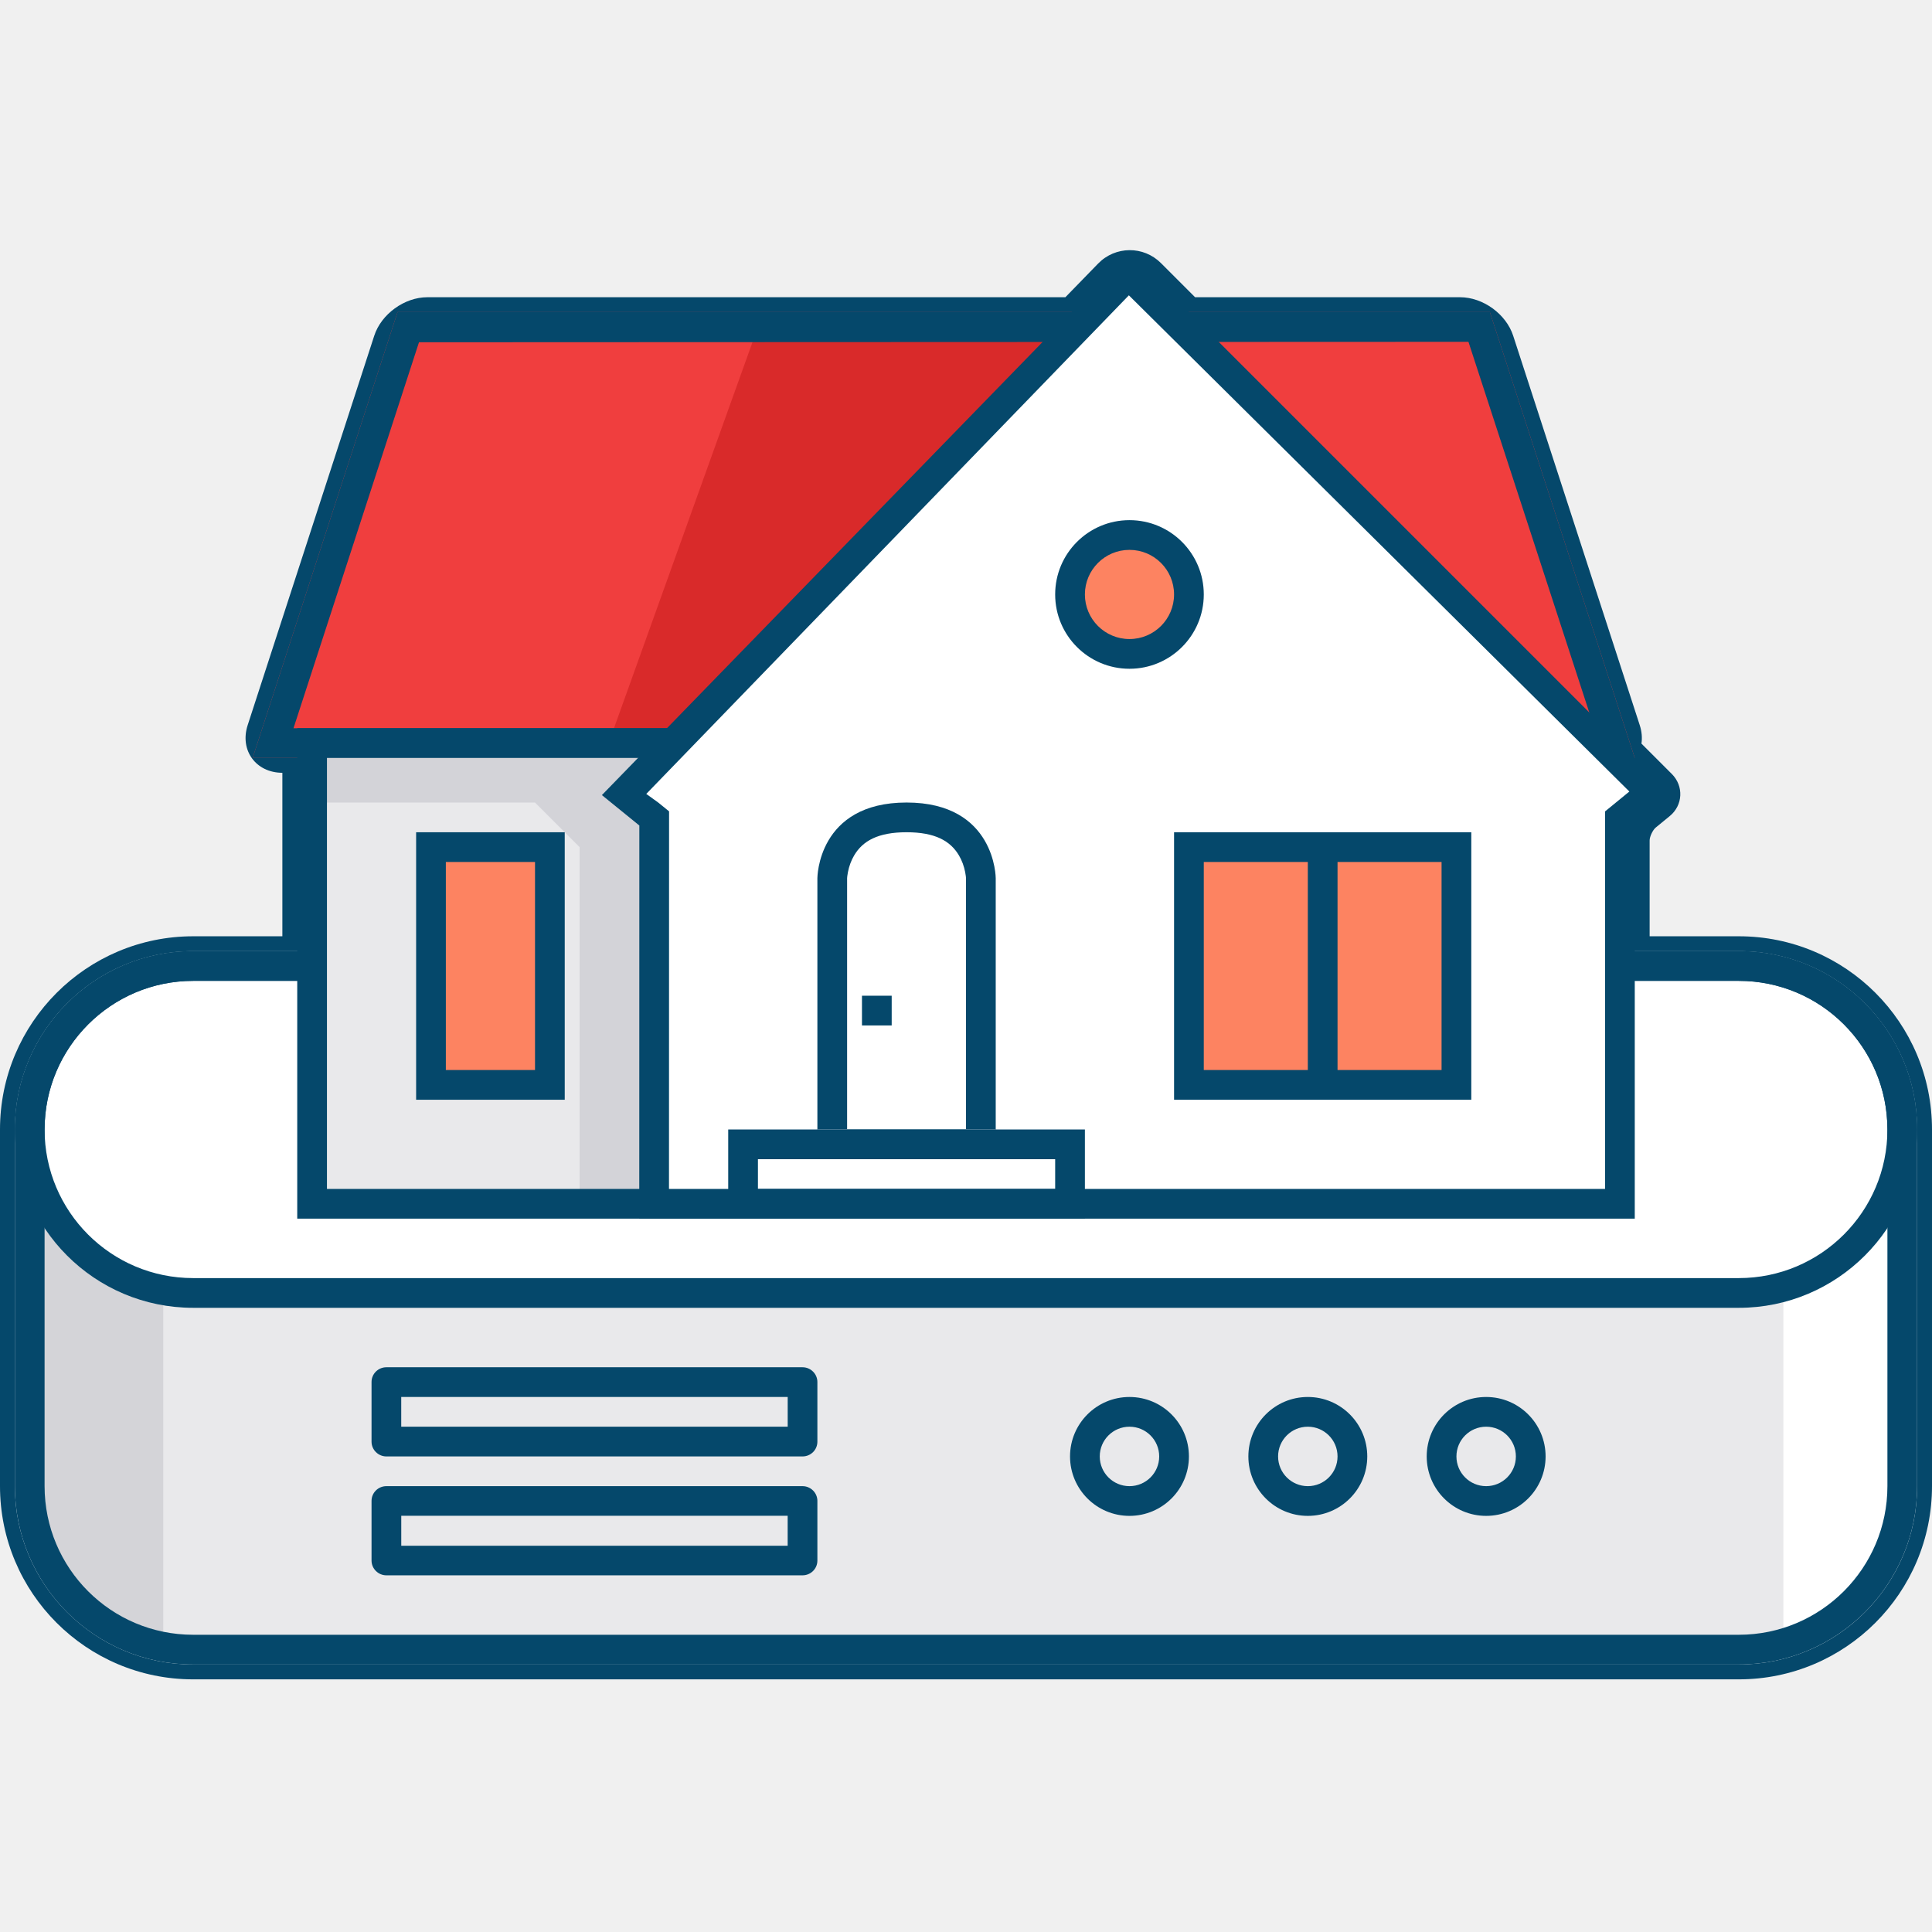
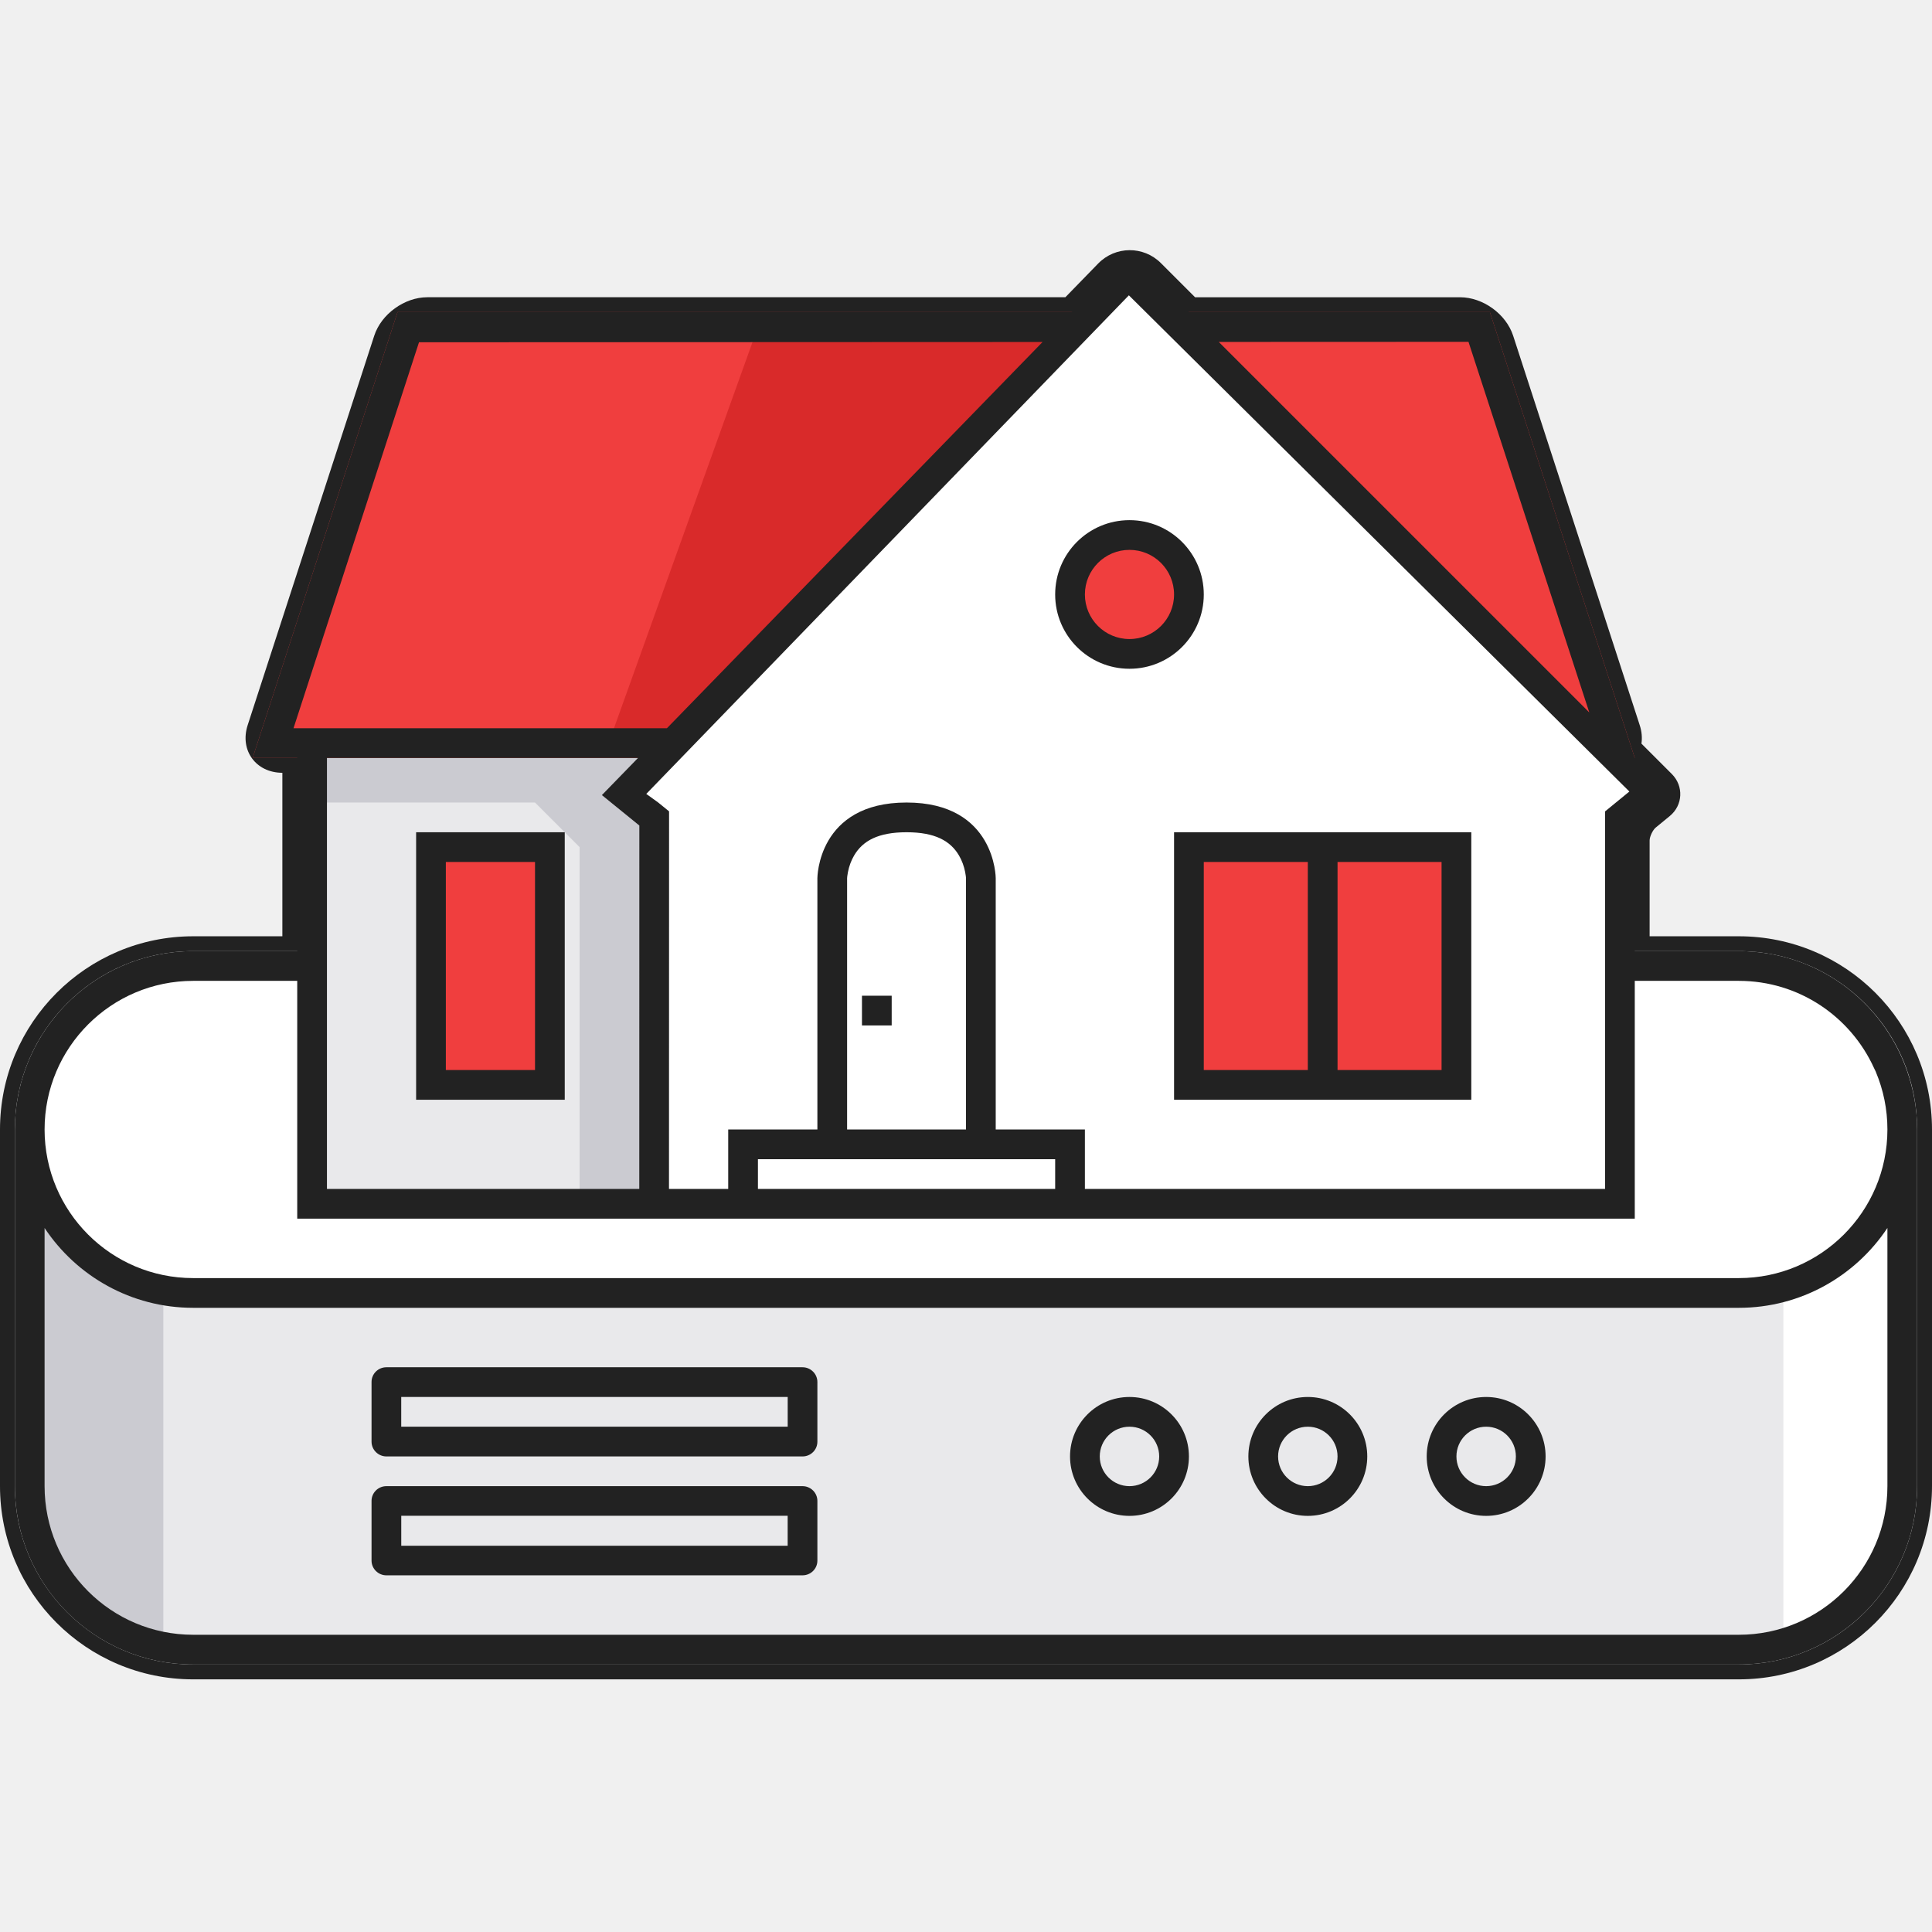
- <svg xmlns="http://www.w3.org/2000/svg" width="130px" height="130px" viewBox="0 0 130 130" version="1.1">
-   <defs />
-   <g id="ICONS" stroke="none" stroke-width="1" fill="none" fill-rule="evenodd">
-     <g id="Artboard-3" transform="translate(-655, -360)">
-       <g id="server-+-house" transform="translate(655, 376)">
-         <path d="M111,47 L117.001,47 C124.183,47 130,52.817 130,60.004 L130,83.996 C130,91.176 124.177,97 117.001,97 L12.999,97 C5.817,97 0,91.183 0,83.996 L0,60.004 C0,52.824 5.823,47 12.999,47 L19,47 L19,36 C17.218,35.996 16.115,34.487 16.666,32.792 L25.182,6.59 C25.656,5.13 27.218,4 28.754,4 L71.687,4 L73.891,1.734 L73.891,1.734 C75.048,0.545 76.945,0.531 78.116,1.701 L80.414,4 L98.246,4 C99.786,4 101.343,5.128 101.818,6.59 L110.334,32.792 C110.475,33.226 110.508,33.648 110.449,34.035 L112.494,36.08 C113.306,36.892 113.244,38.183 112.356,38.91 L111.411,39.684 C111.213,39.846 111,40.295 111,40.551 L111,47 Z" id="Shape" fill="#05486B" />
-         <rect id="Rectangle-488" fill="#FFFFFF" x="1" y="48" width="128" height="48" rx="12" />
-         <rect id="Rectangle-89" fill="#E9E9EB" x="11" y="71" width="109" height="24" />
-         <path d="M2,63 L6,69 L11,71 L11,95 C11,95 6.766,92.962 5,91 C3.766,89.629 2,85 2,85 L2,63 Z" id="Rectangle-90" fill="#D4D4D8" />
-         <path d="M3,60.004 L3,60.004 L3,83.996 C3,89.526 7.474,94 12.999,94 L117.001,94 C122.52,94 127,89.519 127,83.996 L127,60.004 C127,54.474 122.526,50 117.001,50 L12.999,50 C7.48,50 3,54.481 3,60.004 L3,60.004 Z M1,60.004 C1,53.374 6.378,48 12.999,48 L117.001,48 C123.628,48 129,53.366 129,60.004 L129,83.996 C129,90.626 123.622,96 117.001,96 L12.999,96 C6.372,96 1,90.634 1,83.996 L1,60.004 L1,60.004 Z" id="Shape" fill="#05486B" />
-         <path d="M3,60 L3,60 C3,65.524 7.476,70 12.999,70 L117.001,70 C122.52,70 127,65.521 127,60 C127,54.476 122.524,50 117.001,50 L12.999,50 C7.48,50 3,54.479 3,60 L3,60 Z M1,60 C1,53.373 6.378,48 12.999,48 L117.001,48 C123.628,48 129,53.371 129,60 C129,66.627 123.622,72 117.001,72 L12.999,72 C6.372,72 1,66.629 1,60 L1,60 Z" id="Shape" fill="#05486B" />
-         <path d="M76,86 C78.209,86 80,84.209 80,82 C80,79.791 78.209,78 76,78 C73.791,78 72,79.791 72,82 C72,84.209 73.791,86 76,86 Z M76,84 C74.895,84 74,83.105 74,82 C74,80.895 74.895,80 76,80 C77.105,80 78,80.895 78,82 C78,83.105 77.105,84 76,84 Z M88,86 C90.209,86 92,84.209 92,82 C92,79.791 90.209,78 88,78 C85.791,78 84,79.791 84,82 C84,84.209 85.791,86 88,86 Z M88,84 C86.895,84 86,83.105 86,82 C86,80.895 86.895,80 88,80 C89.105,80 90,80.895 90,82 C90,83.105 89.105,84 88,84 Z M100,86 C102.209,86 104,84.209 104,82 C104,79.791 102.209,78 100,78 C97.791,78 96,79.791 96,82 C96,84.209 97.791,86 100,86 Z M100,84 C98.895,84 98,83.105 98,82 C98,80.895 98.895,80 100,80 C101.105,80 102,80.895 102,82 C102,83.105 101.105,84 100,84 Z M25,84.991 C25,84.444 25.447,84 25.998,84 L54.002,84 C54.553,84 55,84.451 55,84.991 L55,89.009 C55,89.556 54.553,90 54.002,90 L25.998,90 C25.447,90 25,89.549 25,89.009 L25,84.991 Z M27,88.009 L53,88.009 L53,85.991 L27,85.991 L27,88.009 Z M25,76.991 C25,76.444 25.447,76 25.998,76 L54.002,76 C54.553,76 55,76.451 55,76.991 L55,81.009 C55,81.556 54.553,82 54.002,82 L25.998,82 C25.447,82 25,81.549 25,81.009 L25,76.991 Z M26.998,80 L53.002,80 L53.002,78 L26.998,78 L26.998,80 Z" id="Shape" fill="#05486B" />
-         <g id="home" transform="translate(17, 1)">
-           <g id="house">
-             <g id="roof" transform="translate(0, 3.75)">
-               <path d="M9.75,0.25 L83.25,0.25 L93,30.25 L0,30.25 L9.75,0.25 Z" fill="#F03E3E" />
-               <path d="M28,29.25 L56,1.25 L34,1.25 L23.929,29.321 L28,29.25 Z" id="Rectangle-89" fill="#D92A2A" />
-               <path d="M83.25,0.25 L93,30.25 L0,30.25 L9.75,0.25 L83.25,0.25 Z M81.809,2.251 L11.193,2.28 L2.749,28.25 L90.284,28.25 L81.809,2.251 Z" id="Shape" fill="#05486B" />
-             </g>
-             <g id="left-side" transform="translate(3, 31.75)">
-               <rect id="Rectangle-23" fill="#E9E9EB" x="0.98" y="1.25" width="32.02" height="31" />
-               <path d="M1,1.25 L1,5.25 L16,5.25 L19,8.25 L19,32.25 L25,32.25 L25,1.25 L1,1.25 Z" id="Path-78" fill="#D3D3D8" />
-               <path d="M0,0.25 L33,0.25 L33,33.25 L0,33.25 L0,0.25 Z M2,2.25 L2,31.25 L31,31.25 L31,2.25 L2,2.25 Z" id="Shape" fill="#05486B" />
-             </g>
-             <g id="front" transform="translate(11, 0)">
-               <g id="bckgrd" transform="translate(12, 0)">
-                 <path d="M36,1 L71.5,36.5 L69,38.547 L69,64 L4.015,64 L4.02,38.547 L1.5,36.5 L36,1 Z" id="Path-6" fill="#FFFFFF" />
-                 <path d="M36,0 L72.5,36.5 L70,38.547 L70,65 L3.015,65 L3.02,38.547 L0.5,36.5 L36,0 Z M35.959,2.872 L3.486,36.421 L4.281,36.994 L5.021,37.594 L5.02,38.547 L5.015,63 L68,63 L68,38.547 L68,37.599 L68.733,36.999 L69.636,36.26 L35.959,2.872 Z" id="Shape" fill="#05486B" />
-               </g>
-               <g id="door" transform="translate(20.5, 36.25)" fill="#05486B">
-                 <path d="M24.5,22.75 L24.5,28.75 L0.5,28.75 L0.5,22.75 L24.5,22.75 Z M2.5,24.75 L2.5,26.75 L22.5,26.75 L22.5,24.75 L2.5,24.75 Z" id="Shape" />
-                 <path d="M8.5,5.841 L8.5,5.841 L8.5,24.75 L6.5,22.75 L18.5,22.75 L16.5,24.75 L16.5,5.841 C16.5,5.804 16.487,5.652 16.444,5.431 C16.368,5.043 16.231,4.657 16.027,4.311 C15.451,3.333 14.42,2.75 12.5,2.75 C10.58,2.75 9.549,3.333 8.973,4.311 C8.769,4.657 8.632,5.043 8.556,5.431 C8.513,5.652 8.5,5.804 8.5,5.841 L8.5,5.841 Z M6.5,5.841 C6.5,5.841 6.5,0.75 12.5,0.75 C18.5,0.75 18.5,5.841 18.5,5.841 L18.5,24.75 L6.5,24.75 L6.5,5.841 L6.5,5.841 Z" id="Shape" />
-                 <rect id="Rectangle-36" x="9.5" y="13.75" width="2" height="2" />
-               </g>
-               <path d="M1,40 L9,40 L9,56 L1,56 L1,40 Z M52,40 L70,40 L70,56 L52,56 L52,40 Z M48,27 C50.209,27 52,25.209 52,23 C52,20.791 50.209,19 48,19 C45.791,19 44,20.791 44,23 C44,25.209 45.791,27 48,27 Z" id="Rectangle-86" fill="#FD8361" />
-               <path d="M0,39 L10,39 L10,57 L0,57 L0,39 Z M2,41 L8,41 L8,55 L2,55 L2,41 Z M51,39 L71,39 L71,57 L51,57 L51,39 Z M53,41 L60,41 L60,55 L53,55 L53,41 Z M62,41 L69,41 L69,55 L62,55 L62,41 Z M48,28 C45.239,28 43,25.761 43,23 C43,20.239 45.239,18 48,18 C50.761,18 53,20.239 53,23 C53,25.761 50.761,28 48,28 Z M48,26 C49.657,26 51,24.657 51,23 C51,21.343 49.657,20 48,20 C46.343,20 45,21.343 45,23 C45,24.657 46.343,26 48,26 Z" id="Rectangle-25" fill="#05486B" />
-             </g>
-           </g>
-         </g>
-       </g>
-     </g>
+ <svg xmlns="http://www.w3.org/2000/svg" version="1.1" id="Layer_1" x="0px" y="0px" width="130px" height="130px" viewBox="0 0 130 130" enable-background="new 0 0 130 130" xml:space="preserve">
+   <path id="Shape" fill="#222222" d="M111,63h6.001C124.184,63,130,68.816,130,76.004v23.992  c0,7.18-5.823,13.004-12.999,13.004H12.999C5.817,113,0,107.184,0,99.996V76.004C0,68.824,5.823,63,12.999,63H19V52  c-1.782-0.004-2.885-1.513-2.334-3.208l8.515-26.201c0.474-1.46,2.037-2.59,3.572-2.59h42.933l2.205-2.266  c1.155-1.189,3.053-1.203,4.223-0.032l2.3,2.299h17.832c1.54,0,3.097,1.128,3.571,2.59l8.516,26.201  c0.141,0.434,0.174,0.856,0.115,1.243l2.045,2.045c0.811,0.811,0.75,2.103-0.139,2.83l-0.944,0.774  c-0.198,0.162-0.411,0.611-0.411,0.867v6.449L111,63z" />
+   <path fill="#FFFFFF" d="M13,64h104c6.627,0,12,5.373,12,12v24c0,6.627-5.373,12-12,12H13  c-6.627,0-12-5.373-12-12V76C1,69.373,6.373,64,13,64z" />
+   <g>
+     <rect x="11" y="87" fill="#E9E9EB" width="109" height="24" />
+     <rect x="20.98" y="50" fill="#E9E9EB" width="32.02" height="31" />
+   </g>
+   <g>
+     <path fill="#CBCBD1" d="M2,79v22c0,0,1.766,4.629,3,6c1.766,1.962,6,4,6,4V87l-5-2L2,79z" />
+     <polygon fill="#CBCBD1" points="21,50 21,54 36,54 39,57 39,81 45,81 45,50  " />
+   </g>
+   <g>
+     <polygon fill="#F03E3E" points="100.25,21 26.75,21 17,51 110,51  " />
+     <rect x="29" y="57" fill="#F03E3E" width="8" height="16" />
+   </g>
+   <path fill="#D92A2A" d="M45,50l28-28H51L40.929,50.071L45,50z" />
+   <path fill="#FFFFFF" d="M76,18l35.5,35.5l-2.5,2.047V81H44.015l0.005-25.453L41.5,53.5L76,18z" />
+   <g>
+     <rect x="80" y="57" fill="#F03E3E" width="18" height="16" />
+     <ellipse fill="#F03E3E" cx="76.005" cy="40.08" rx="3.995" ry="3.752" />
+   </g>
+   <g>
+     <path fill="#222222" d="M128.313,72.03c-1.64-4.678-6.079-8.03-11.312-8.03H110v-8.453l2.5-2.047L110,51l-9.75-30H80l-4-4l-3.891,4   H26.75L17,51h3v13h-7.001c-0.828,0-1.636,0.084-2.417,0.244C5.118,65.363,1,70.201,1,76c0,0.001,0,0.001,0,0.002s0,0.001,0,0.002   v23.992C1,106.634,6.372,112,12.999,112h104.002c6.621,0,11.999-5.374,11.999-12.004V76.004c0-0.001,0-0.001,0-0.002   s0-0.001,0-0.002C129,74.606,128.75,73.274,128.313,72.03z M98.809,23.001h0.002l8.129,24.938L82.008,23.008L98.809,23.001z    M75.959,19.872L75.959,19.872l33.678,33.388l-0.904,0.739l-0.732,0.6v25.4H73V76h-6V59.091c0,0,0-5.091-6-5.091s-6,5.091-6,5.091   V76h-6v3.999h-3.985l0.005-24.453v-0.953l-0.739-0.6l-0.795-0.572L75.959,19.872z M67,78h4v1.999H51V78h4H67z M57,76V59.091   c0-0.037,0.013-0.189,0.056-0.41c0.076-0.388,0.213-0.773,0.417-1.12C58.049,56.583,59.08,56,61,56s2.951,0.583,3.527,1.561   c0.204,0.347,0.341,0.732,0.417,1.12C64.987,58.902,65,59.054,65,59.091V76H57z M19.75,49l8.444-25.97l41.958-0.018L44.877,49H20   H19.75z M43.02,55.547L43.016,80H22V51h20.932L40.5,53.5L43.02,55.547z M127,99.996c0,5.523-4.48,10.004-9.999,10.004H12.999   C7.474,110,3,105.525,3,99.996V82.629C5.149,85.865,8.823,88,12.999,88h104.002c4.173,0,7.849-2.137,9.999-5.374V99.996z    M117.001,86H12.999C7.477,86,3.001,81.524,3,76.002C3.001,70.479,7.481,66,12.999,66H20v16h23.015H49h4h20h37V66h7.001   c4.043,0,7.517,2.403,9.092,5.855c0.039,0.085,0.085,0.166,0.122,0.253c0.005,0.013,0.009,0.026,0.014,0.039   c0.496,1.187,0.771,2.487,0.771,3.854C126.999,81.522,122.519,86,117.001,86z" />
+     <rect x="58" y="67" fill="#222222" width="2" height="2" />
+     <path fill="#222222" d="M76,45c2.762,0,5-2.239,5-5s-2.238-5-5-5s-5,2.239-5,5S73.238,45,76,45z M76,37c1.657,0,3,1.343,3,3   s-1.343,3-3,3s-3-1.343-3-3S74.343,37,76,37z" />
+     <path fill="#222222" d="M28,74h10V56H28V74z M30,58h6v14h-6V58z" />
+     <path fill="#222222" d="M79,74h20V56H79V74z M90,58h7v14h-7V58z M81,58h7v14h-7V58z" />
+     <path fill="#222222" d="M76,94c-2.209,0-4,1.791-4,4s1.791,4,4,4s4-1.791,4-4S78.209,94,76,94z M76,100c-1.105,0-2-0.895-2-2   s0.895-2,2-2s2,0.895,2,2S77.105,100,76,100z" />
+     <path fill="#222222" d="M88,94c-2.209,0-4,1.791-4,4s1.791,4,4,4s4-1.791,4-4S90.209,94,88,94z M88,100c-1.105,0-2-0.895-2-2   s0.895-2,2-2s2,0.895,2,2S89.105,100,88,100z" />
+     <path fill="#222222" d="M100,94c-2.209,0-4,1.791-4,4s1.791,4,4,4s4-1.791,4-4S102.209,94,100,94z M100,100c-1.105,0-2-0.895-2-2   s0.895-2,2-2s2,0.895,2,2S101.105,100,100,100z" />
+     <path fill="#222222" d="M54.002,100H25.998c-0.551,0-0.998,0.443-0.998,0.991v4.018c0,0.54,0.447,0.991,0.998,0.991h28.004   c0.551,0,0.998-0.443,0.998-0.991v-4.018C55,100.451,54.553,100,54.002,100z M53,104.009H27v-2.018h26V104.009z" />
+     <path fill="#222222" d="M54.002,92H25.998C25.447,92,25,92.443,25,92.991v4.018C25,97.549,25.447,98,25.998,98h28.004   C54.553,98,55,97.557,55,97.009v-4.018C55,92.451,54.553,92,54.002,92z M53.002,96H26.998v-2h26.004V96z" />
  </g>
</svg>
